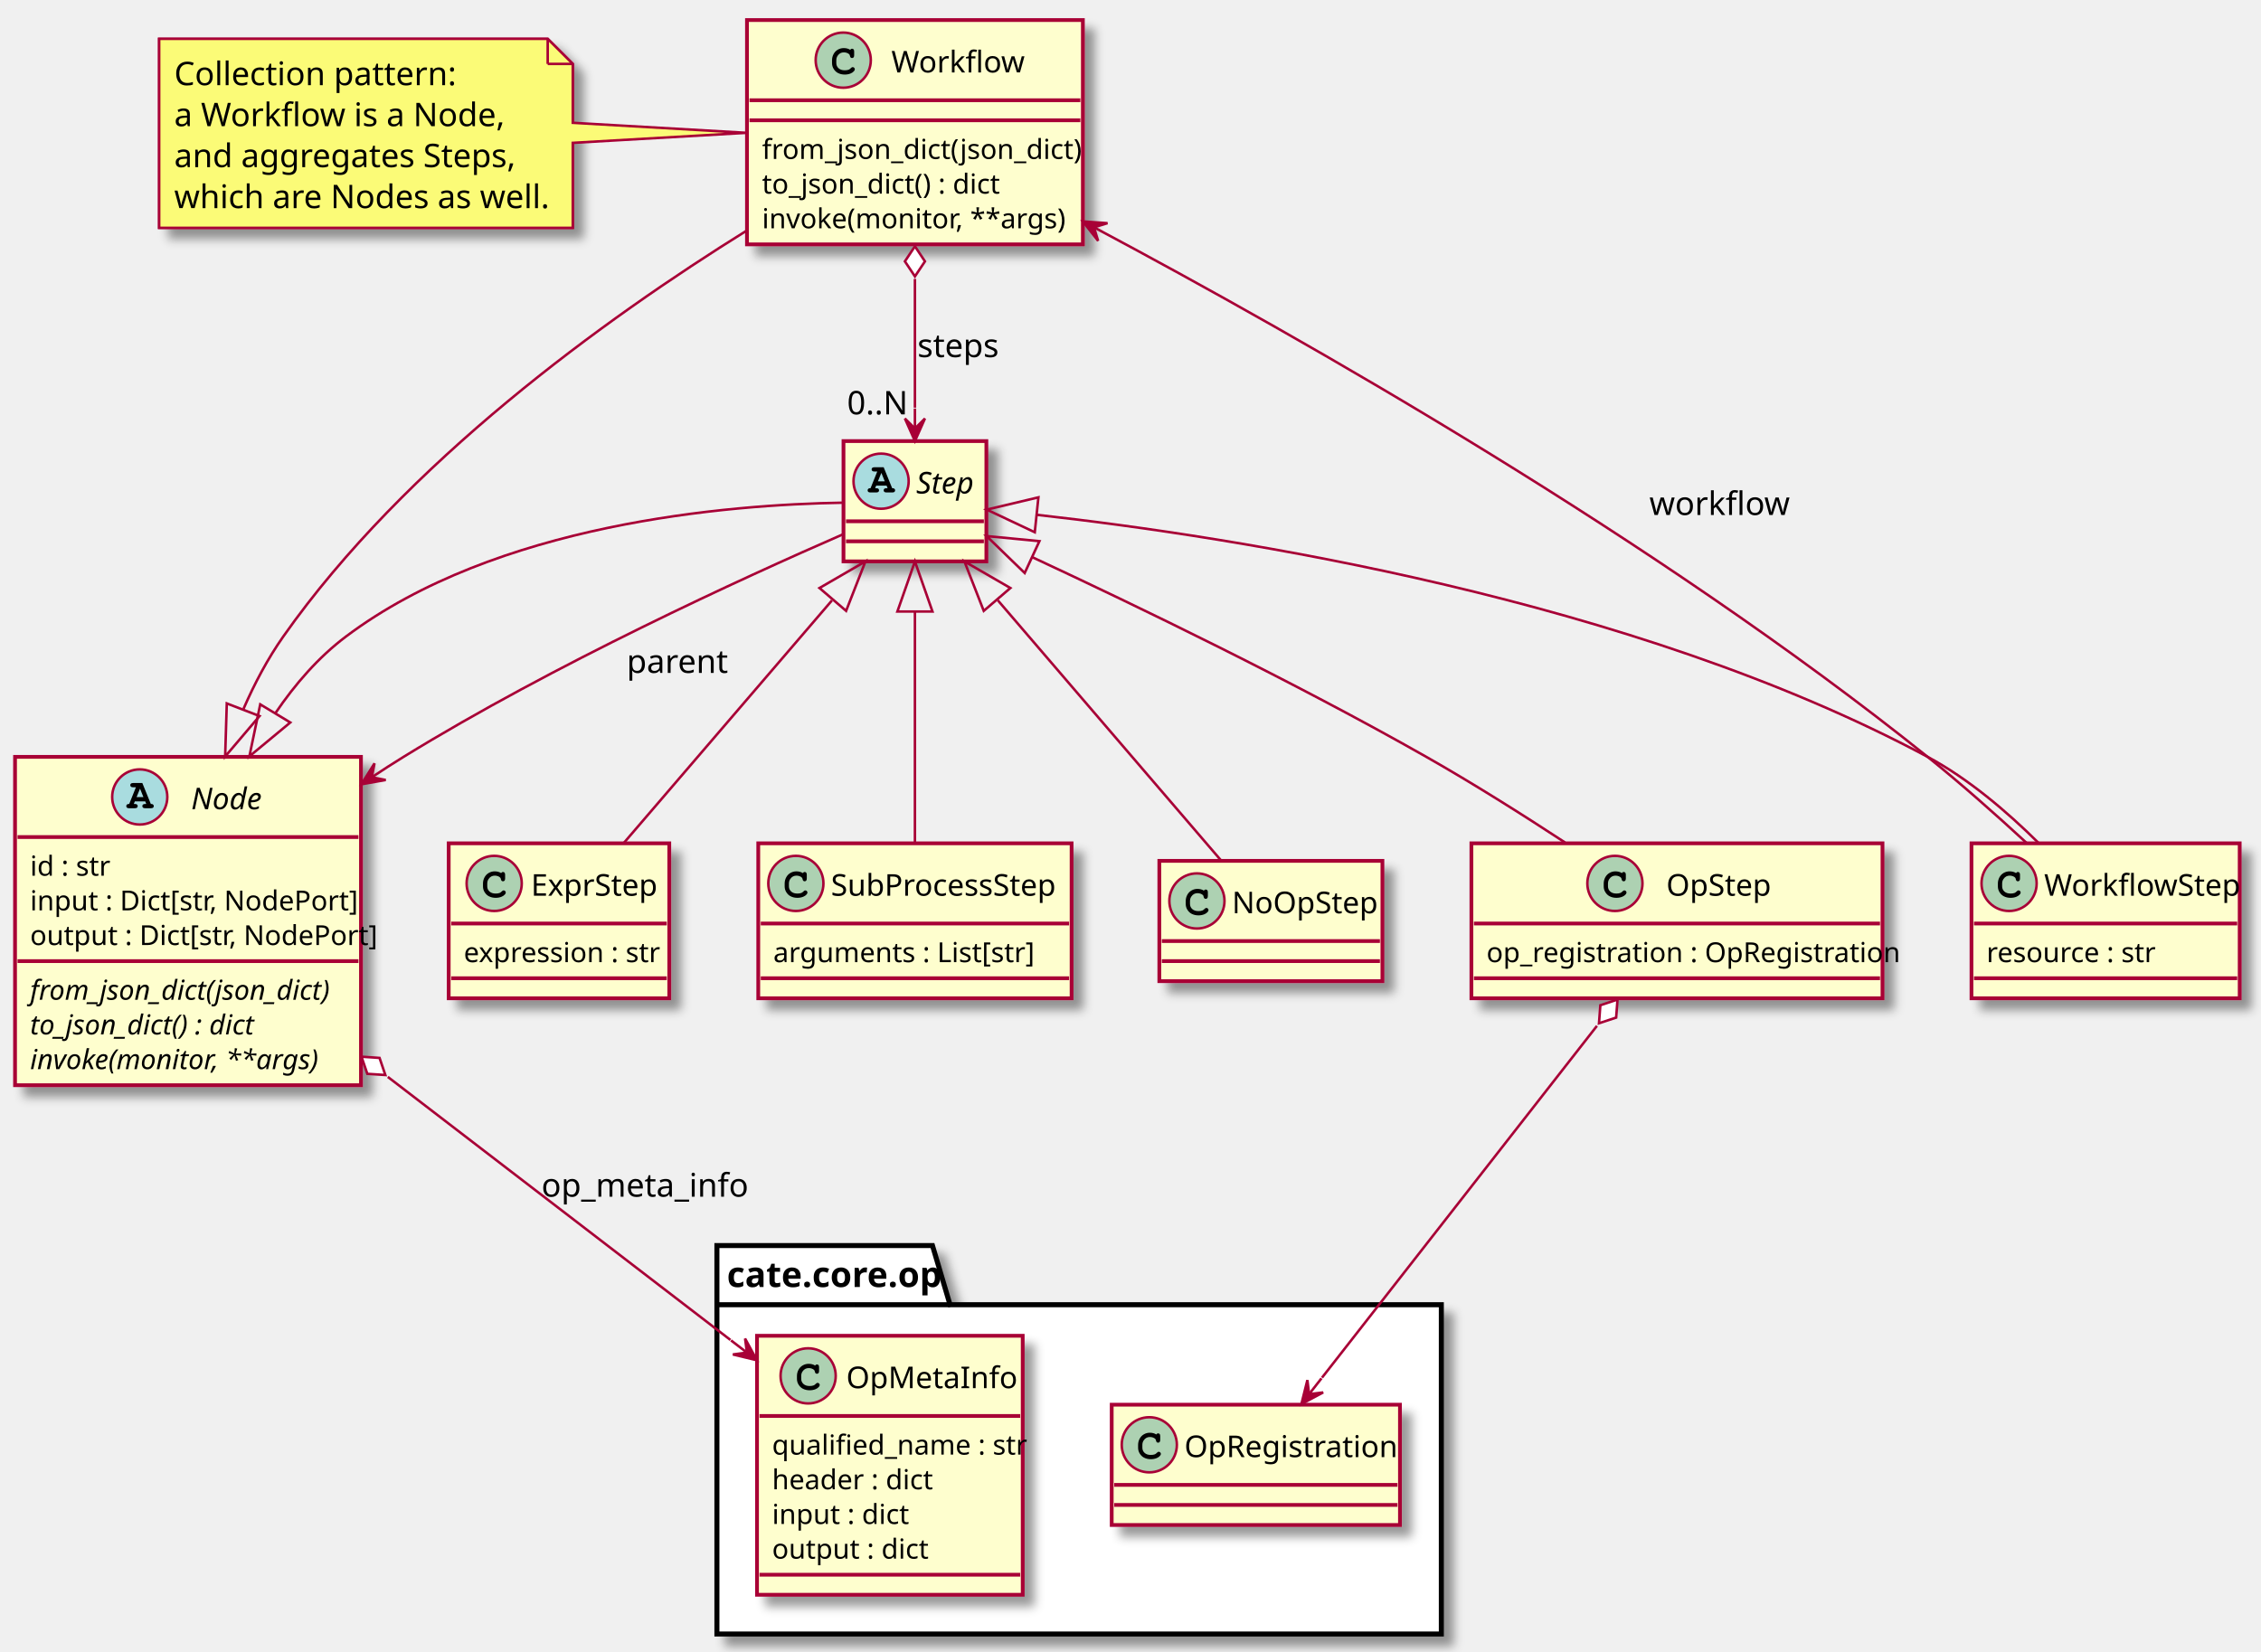
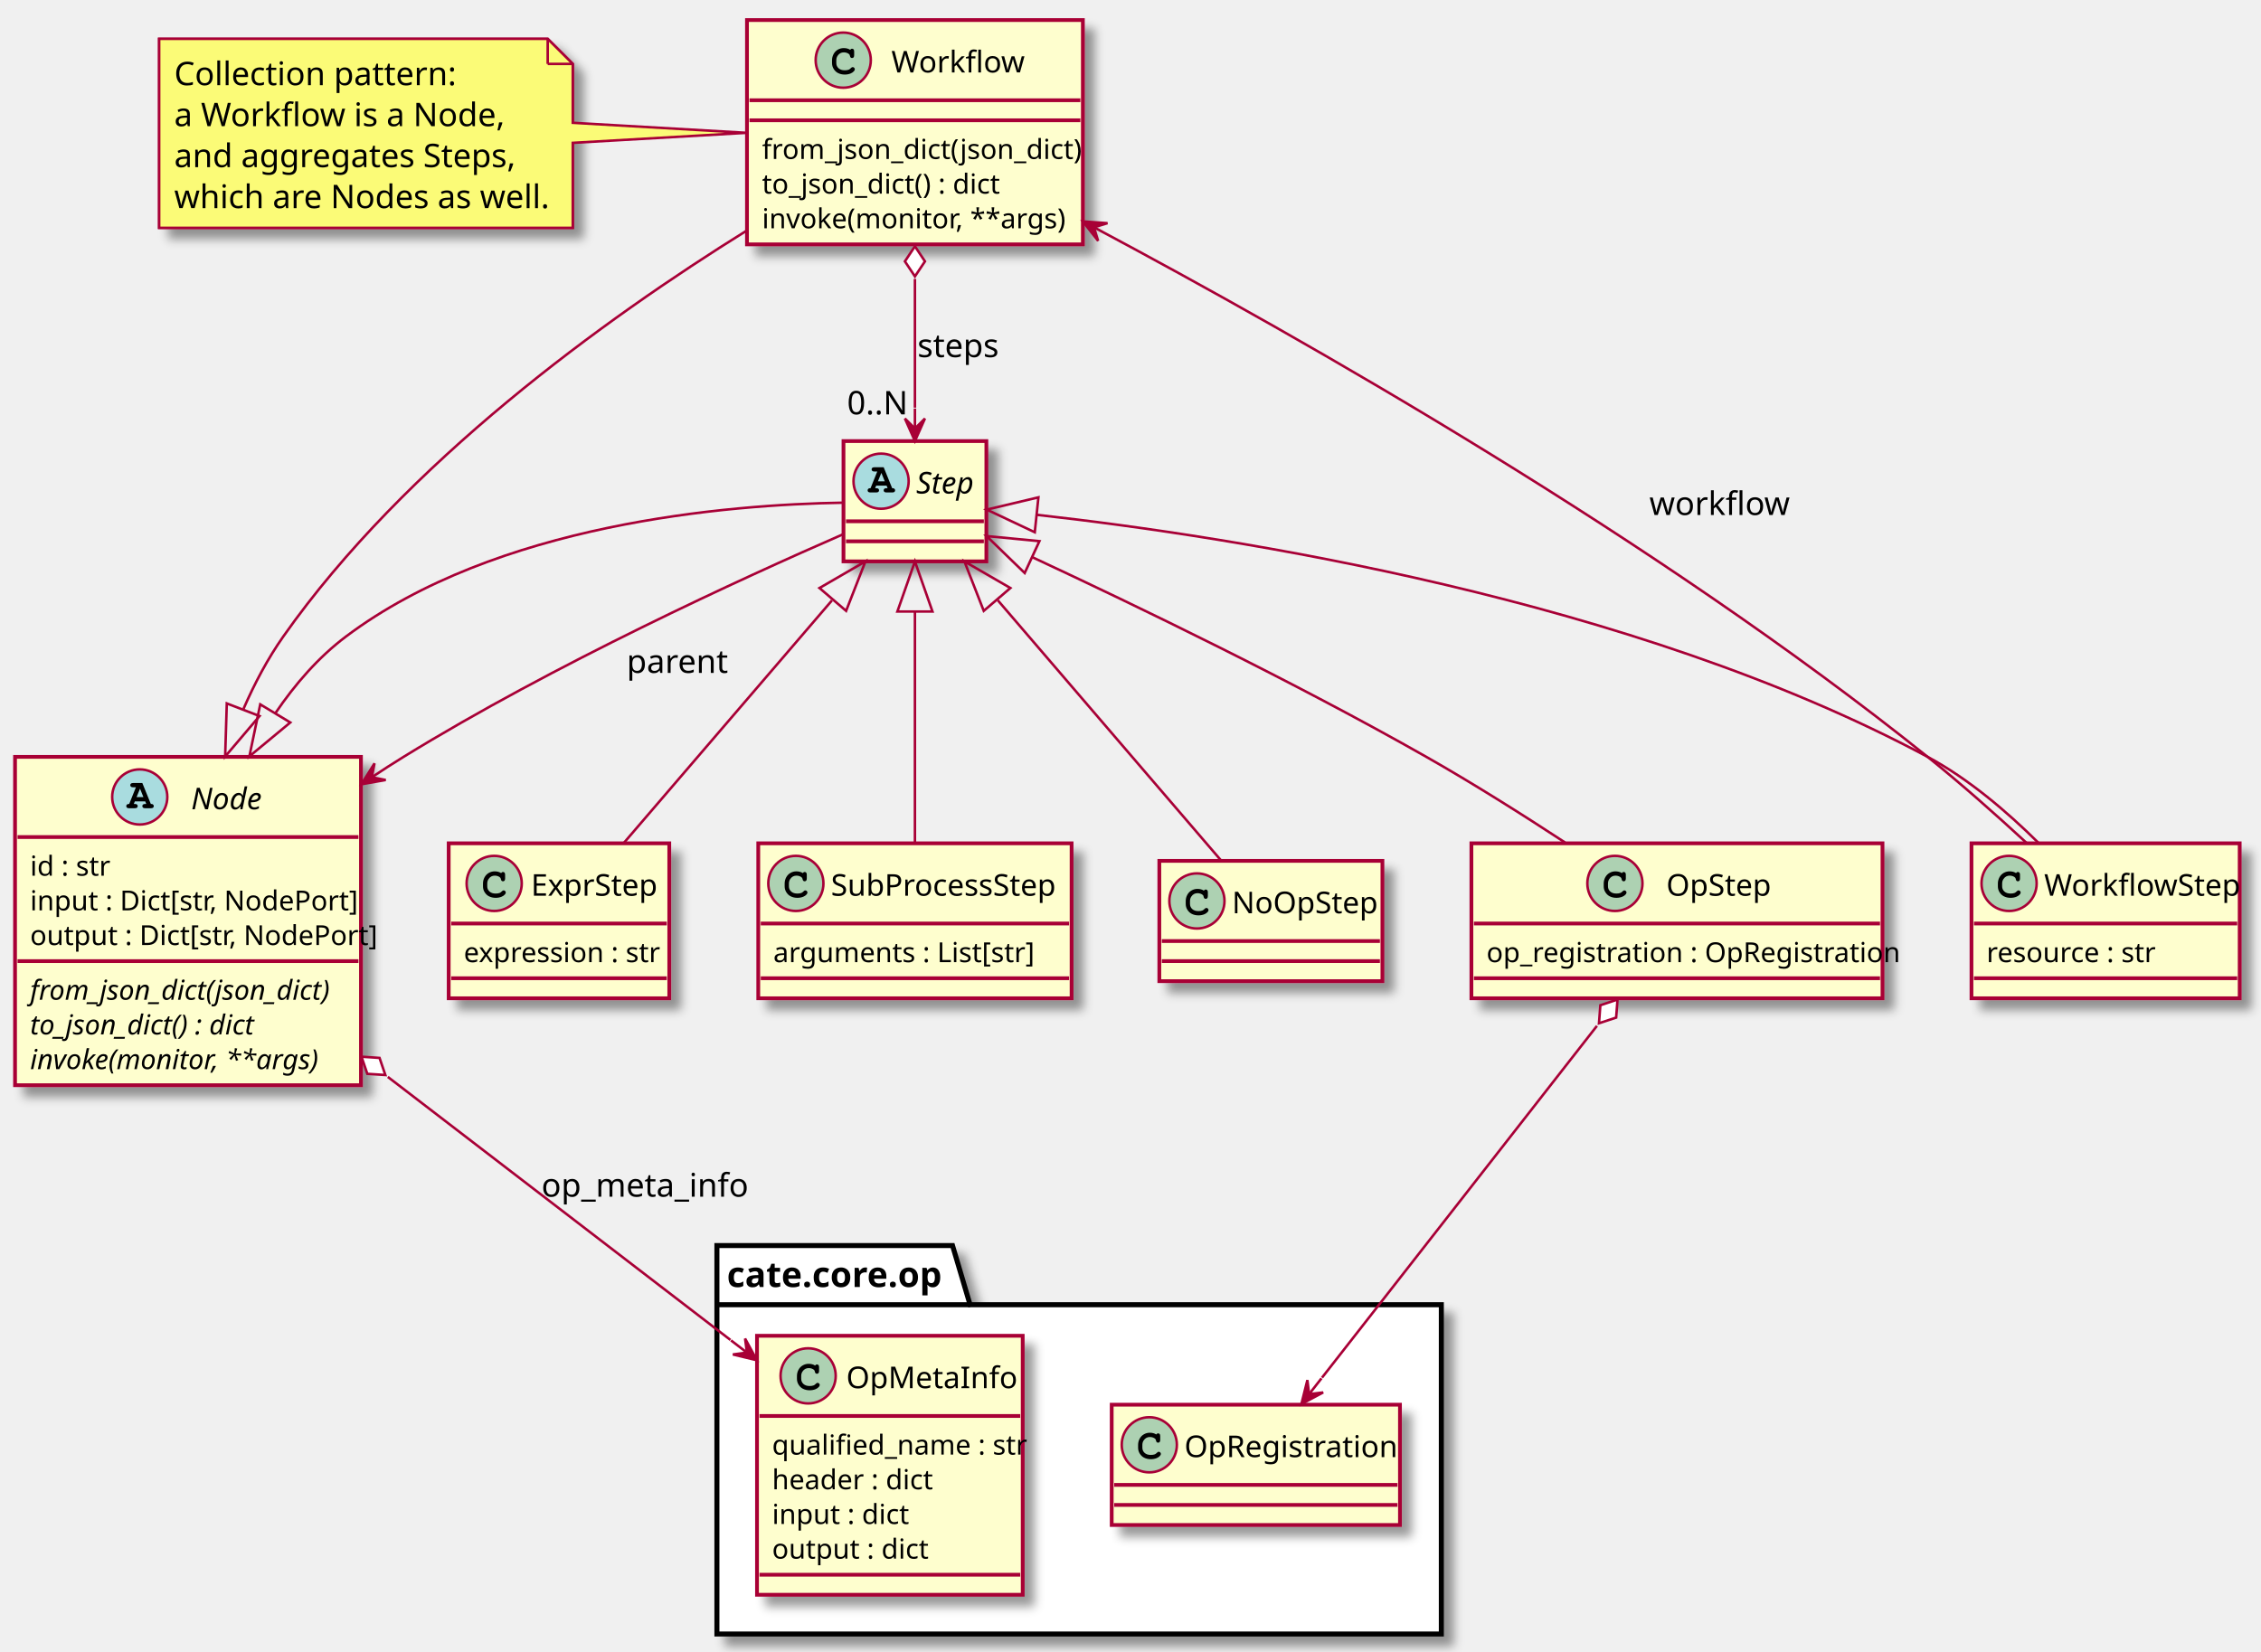
<svg xmlns="http://www.w3.org/2000/svg" height="659px" style="width:902px;height:659px;" version="1.1" viewBox="0 0 902 659" width="902px">
  <defs>
    <filter height="300%" id="f1" width="300%" x="-1" y="-1">
      <feGaussianBlur result="blurOut" stdDeviation="2.0" />
      <feColorMatrix in="blurOut" result="blurOut2" type="matrix" values="0 0 0 0 0 0 0 0 0 0 0 0 0 0 0 0 0 0 .4 0" />
      <feOffset dx="4.0" dy="4.0" in="blurOut2" result="blurOut3" />
      <feBlend in="SourceGraphic" in2="blurOut3" mode="normal" />
    </filter>
  </defs>
  <g>
-     <polygon fill="#FFFFFF" filter="url(#f1)" points="286,497,372,497,379,520.609,575,520.609,575,652,286,652,286,497" style="stroke: #000000; stroke-width: 2.0;" />
-     <line style="stroke: #000000; stroke-width: 2.0;" x1="286" x2="379" y1="520.609" y2="520.609" />
-     <text fill="#000000" font-family="sans-serif" font-size="14" font-weight="bold" lengthAdjust="spacingAndGlyphs" textLength="80" x="290" y="513.533">cate.core.op</text>
+     <polygon fill="#FFFFFF" filter="url(#f1)" points="286,497,380,497,387,520.609,575,520.609,575,652,286,652,286,497" style="stroke: #000000; stroke-width: 2.0;" />
+     <line style="stroke: #000000; stroke-width: 2.0;" x1="286" x2="387" y1="520.609" y2="520.609" />
+     <text fill="#000000" font-family="sans-serif" font-size="14" font-weight="bold" lengthAdjust="spacingAndGlyphs" textLength="88" x="290" y="513.533">cate.core.op</text>
    <rect fill="#FEFECE" filter="url(#f1)" height="103.344" style="stroke: #A80036; stroke-width: 1.5;" width="106" x="302" y="533" />
    <ellipse cx="322.4" cy="549" fill="#ADD1B2" rx="11" ry="11" style="stroke: #A80036; stroke-width: 1.0;" />
    <path d="M325.166,544.875 Q325.322,544.656 325.509,544.547 Q325.697,544.438 325.916,544.438 Q326.291,544.438 326.525,544.695 Q326.759,544.953 326.759,545.562 L326.759,547.016 Q326.759,547.625 326.525,547.891 Q326.291,548.156 325.916,548.156 Q325.572,548.156 325.369,547.953 Q325.166,547.766 325.056,547.25 Q325.009,546.891 324.822,546.703 Q324.494,546.328 323.884,546.109 Q323.275,545.891 322.65,545.891 Q321.884,545.891 321.252,546.219 Q320.619,546.547 320.127,547.297 Q319.634,548.047 319.634,549.078 L319.634,550.172 Q319.634,551.406 320.525,552.227 Q321.416,553.047 323.009,553.047 Q323.947,553.047 324.603,552.797 Q324.994,552.641 325.416,552.203 Q325.681,551.938 325.83,551.859 Q325.978,551.781 326.181,551.781 Q326.509,551.781 326.767,552.039 Q327.025,552.297 327.025,552.641 Q327.025,552.984 326.681,553.391 Q326.181,553.969 325.384,554.297 Q324.306,554.75 323.009,554.75 Q321.494,554.75 320.291,554.125 Q319.306,553.625 318.619,552.555 Q317.931,551.484 317.931,550.203 L317.931,549.047 Q317.931,547.719 318.548,546.57 Q319.166,545.422 320.259,544.805 Q321.353,544.188 322.587,544.188 Q323.322,544.188 323.97,544.352 Q324.619,544.516 325.166,544.875 Z " />
    <text fill="#000000" font-family="sans-serif" font-size="12" lengthAdjust="spacingAndGlyphs" textLength="62" x="337.6" y="553.91">OpMetaInfo</text>
    <line style="stroke: #A80036; stroke-width: 1.5;" x1="303" x2="407" y1="565" y2="565" />
    <text fill="#000000" font-family="sans-serif" font-size="11" lengthAdjust="spacingAndGlyphs" textLength="94" x="308" y="580.419">qualified_name : str</text>
    <text fill="#000000" font-family="sans-serif" font-size="11" lengthAdjust="spacingAndGlyphs" textLength="60" x="308" y="594.255">header : dict</text>
    <text fill="#000000" font-family="sans-serif" font-size="11" lengthAdjust="spacingAndGlyphs" textLength="49" x="308" y="608.091">input : dict</text>
    <text fill="#000000" font-family="sans-serif" font-size="11" lengthAdjust="spacingAndGlyphs" textLength="56" x="308" y="621.927">output : dict</text>
    <line style="stroke: #A80036; stroke-width: 1.5;" x1="303" x2="407" y1="628.344" y2="628.344" />
    <rect fill="#FEFECE" filter="url(#f1)" height="48" style="stroke: #A80036; stroke-width: 1.5;" width="115" x="443.5" y="560.5" />
    <ellipse cx="458.5" cy="576.5" fill="#ADD1B2" rx="11" ry="11" style="stroke: #A80036; stroke-width: 1.0;" />
    <path d="M461.266,572.375 Q461.422,572.156 461.609,572.047 Q461.797,571.938 462.016,571.938 Q462.391,571.938 462.625,572.195 Q462.859,572.453 462.859,573.062 L462.859,574.516 Q462.859,575.125 462.625,575.391 Q462.391,575.656 462.016,575.656 Q461.672,575.656 461.469,575.453 Q461.266,575.266 461.156,574.75 Q461.109,574.391 460.922,574.203 Q460.594,573.828 459.984,573.609 Q459.375,573.391 458.75,573.391 Q457.984,573.391 457.352,573.719 Q456.719,574.047 456.227,574.797 Q455.734,575.547 455.734,576.578 L455.734,577.672 Q455.734,578.906 456.625,579.727 Q457.516,580.547 459.109,580.547 Q460.047,580.547 460.703,580.297 Q461.094,580.141 461.516,579.703 Q461.781,579.438 461.93,579.359 Q462.078,579.281 462.281,579.281 Q462.609,579.281 462.867,579.539 Q463.125,579.797 463.125,580.141 Q463.125,580.484 462.781,580.891 Q462.281,581.469 461.484,581.797 Q460.406,582.25 459.109,582.25 Q457.594,582.25 456.391,581.625 Q455.406,581.125 454.719,580.055 Q454.031,578.984 454.031,577.703 L454.031,576.547 Q454.031,575.219 454.648,574.07 Q455.266,572.922 456.359,572.305 Q457.453,571.688 458.688,571.688 Q459.422,571.688 460.07,571.852 Q460.719,572.016 461.266,572.375 Z " />
    <text fill="#000000" font-family="sans-serif" font-size="12" lengthAdjust="spacingAndGlyphs" textLength="83" x="472.5" y="581.41">OpRegistration</text>
    <line style="stroke: #A80036; stroke-width: 1.5;" x1="444.5" x2="557.5" y1="592.5" y2="592.5" />
    <line style="stroke: #A80036; stroke-width: 1.5;" x1="444.5" x2="557.5" y1="600.5" y2="600.5" />
    <rect fill="#FEFECE" filter="url(#f1)" height="131.016" style="stroke: #A80036; stroke-width: 1.5;" width="138" x="6" y="302" />
    <ellipse cx="55.75" cy="318" fill="#A9DCDF" rx="11" ry="11" style="stroke: #A80036; stroke-width: 1.0;" />
    <path d="M57.938,319.766 L53.797,319.766 L53.375,320.797 L53.797,320.797 Q54.406,320.797 54.672,321.031 Q54.938,321.266 54.938,321.656 Q54.938,322.031 54.672,322.266 Q54.406,322.5 53.797,322.5 L51.5,322.5 Q50.891,322.5 50.633,322.266 Q50.375,322.031 50.375,321.641 Q50.375,321.266 50.648,321.023 Q50.922,320.781 51.547,320.797 L54.219,314.141 L53.109,314.141 Q52.5,314.141 52.234,313.906 Q51.969,313.672 51.969,313.281 Q51.969,312.906 52.234,312.672 Q52.5,312.438 53.109,312.438 L56.781,312.438 L60.172,320.797 Q60.766,320.797 60.953,320.938 Q61.344,321.203 61.344,321.656 Q61.344,322.031 61.086,322.266 Q60.828,322.5 60.219,322.5 L57.922,322.5 Q57.312,322.5 57.047,322.266 Q56.781,322.031 56.781,321.641 Q56.781,321.266 57.047,321.031 Q57.312,320.797 57.922,320.797 L58.344,320.797 L57.938,319.766 Z M57.219,318.062 L55.859,314.688 L54.484,318.062 L57.219,318.062 Z " />
    <text fill="#000000" font-family="sans-serif" font-size="12" font-style="italic" lengthAdjust="spacingAndGlyphs" textLength="30" x="76.25" y="322.91">Node</text>
    <line style="stroke: #A80036; stroke-width: 1.5;" x1="7" x2="143" y1="334" y2="334" />
    <text fill="#000000" font-family="sans-serif" font-size="11" lengthAdjust="spacingAndGlyphs" textLength="30" x="12" y="349.419">id : str</text>
    <text fill="#000000" font-family="sans-serif" font-size="11" lengthAdjust="spacingAndGlyphs" textLength="119" x="12" y="363.255">input : Dict[str, NodePort]</text>
    <text fill="#000000" font-family="sans-serif" font-size="11" lengthAdjust="spacingAndGlyphs" textLength="126" x="12" y="377.091">output : Dict[str, NodePort]</text>
    <line style="stroke: #A80036; stroke-width: 1.5;" x1="7" x2="143" y1="383.508" y2="383.508" />
    <text fill="#000000" font-family="sans-serif" font-size="11" font-style="italic" lengthAdjust="spacingAndGlyphs" textLength="126" x="12" y="398.927">from_json_dict(json_dict)</text>
    <text fill="#000000" font-family="sans-serif" font-size="11" font-style="italic" lengthAdjust="spacingAndGlyphs" textLength="95" x="12" y="412.763">to_json_dict() : dict</text>
    <text fill="#000000" font-family="sans-serif" font-size="11" font-style="italic" lengthAdjust="spacingAndGlyphs" textLength="113" x="12" y="426.599">invoke(monitor, **args)</text>
    <rect fill="#FEFECE" filter="url(#f1)" height="89.508" style="stroke: #A80036; stroke-width: 1.5;" width="134" x="298" y="8" />
    <ellipse cx="336.4" cy="24" fill="#ADD1B2" rx="11" ry="11" style="stroke: #A80036; stroke-width: 1.0;" />
    <path d="M339.166,19.875 Q339.322,19.656 339.509,19.547 Q339.697,19.438 339.916,19.438 Q340.291,19.438 340.525,19.695 Q340.759,19.953 340.759,20.562 L340.759,22.016 Q340.759,22.625 340.525,22.891 Q340.291,23.156 339.916,23.156 Q339.572,23.156 339.369,22.953 Q339.166,22.766 339.056,22.25 Q339.009,21.891 338.822,21.703 Q338.494,21.328 337.884,21.109 Q337.275,20.891 336.65,20.891 Q335.884,20.891 335.252,21.219 Q334.619,21.547 334.127,22.297 Q333.634,23.047 333.634,24.078 L333.634,25.172 Q333.634,26.406 334.525,27.227 Q335.416,28.047 337.009,28.047 Q337.947,28.047 338.603,27.797 Q338.994,27.641 339.416,27.203 Q339.681,26.938 339.83,26.859 Q339.978,26.781 340.181,26.781 Q340.509,26.781 340.767,27.039 Q341.025,27.297 341.025,27.641 Q341.025,27.984 340.681,28.391 Q340.181,28.969 339.384,29.297 Q338.306,29.75 337.009,29.75 Q335.494,29.75 334.291,29.125 Q333.306,28.625 332.619,27.555 Q331.931,26.484 331.931,25.203 L331.931,24.047 Q331.931,22.719 332.548,21.57 Q333.166,20.422 334.259,19.805 Q335.353,19.188 336.587,19.188 Q337.322,19.188 337.97,19.352 Q338.619,19.516 339.166,19.875 Z " />
    <text fill="#000000" font-family="sans-serif" font-size="12" lengthAdjust="spacingAndGlyphs" textLength="50" x="355.6" y="28.91">Workflow</text>
    <line style="stroke: #A80036; stroke-width: 1.5;" x1="299" x2="431" y1="40" y2="40" />
    <line style="stroke: #A80036; stroke-width: 1.5;" x1="299" x2="431" y1="48" y2="48" />
    <text fill="#000000" font-family="sans-serif" font-size="11" lengthAdjust="spacingAndGlyphs" textLength="122" x="304" y="63.419">from_json_dict(json_dict)</text>
    <text fill="#000000" font-family="sans-serif" font-size="11" lengthAdjust="spacingAndGlyphs" textLength="92" x="304" y="77.255">to_json_dict() : dict</text>
    <text fill="#000000" font-family="sans-serif" font-size="11" lengthAdjust="spacingAndGlyphs" textLength="110" x="304" y="91.091">invoke(monitor, **args)</text>
    <rect fill="#FEFECE" filter="url(#f1)" height="48" style="stroke: #A80036; stroke-width: 1.5;" width="57" x="336.5" y="176" />
    <ellipse cx="351.5" cy="192" fill="#A9DCDF" rx="11" ry="11" style="stroke: #A80036; stroke-width: 1.0;" />
    <path d="M353.688,193.766 L349.547,193.766 L349.125,194.797 L349.547,194.797 Q350.156,194.797 350.422,195.031 Q350.688,195.266 350.688,195.656 Q350.688,196.031 350.422,196.266 Q350.156,196.5 349.547,196.5 L347.25,196.5 Q346.641,196.5 346.383,196.266 Q346.125,196.031 346.125,195.641 Q346.125,195.266 346.398,195.023 Q346.672,194.781 347.297,194.797 L349.969,188.141 L348.859,188.141 Q348.25,188.141 347.984,187.906 Q347.719,187.672 347.719,187.281 Q347.719,186.906 347.984,186.672 Q348.25,186.438 348.859,186.438 L352.531,186.438 L355.922,194.797 Q356.516,194.797 356.703,194.938 Q357.094,195.203 357.094,195.656 Q357.094,196.031 356.836,196.266 Q356.578,196.5 355.969,196.5 L353.672,196.5 Q353.062,196.5 352.797,196.266 Q352.531,196.031 352.531,195.641 Q352.531,195.266 352.797,195.031 Q353.062,194.797 353.672,194.797 L354.094,194.797 L353.688,193.766 Z M352.969,192.062 L351.609,188.688 L350.234,192.062 L352.969,192.062 Z " />
    <text fill="#000000" font-family="sans-serif" font-size="12" font-style="italic" lengthAdjust="spacingAndGlyphs" textLength="25" x="365.5" y="196.91">Step</text>
    <line style="stroke: #A80036; stroke-width: 1.5;" x1="337.5" x2="392.5" y1="208" y2="208" />
    <line style="stroke: #A80036; stroke-width: 1.5;" x1="337.5" x2="392.5" y1="216" y2="216" />
    <rect fill="#FEFECE" filter="url(#f1)" height="61.836" style="stroke: #A80036; stroke-width: 1.5;" width="107" x="786.5" y="336.5" />
    <ellipse cx="801.5" cy="352.5" fill="#ADD1B2" rx="11" ry="11" style="stroke: #A80036; stroke-width: 1.0;" />
    <path d="M804.266,348.375 Q804.422,348.156 804.609,348.047 Q804.797,347.938 805.016,347.938 Q805.391,347.938 805.625,348.195 Q805.859,348.453 805.859,349.062 L805.859,350.516 Q805.859,351.125 805.625,351.391 Q805.391,351.656 805.016,351.656 Q804.672,351.656 804.469,351.453 Q804.266,351.266 804.156,350.75 Q804.109,350.391 803.922,350.203 Q803.594,349.828 802.984,349.609 Q802.375,349.391 801.75,349.391 Q800.984,349.391 800.352,349.719 Q799.719,350.047 799.227,350.797 Q798.734,351.547 798.734,352.578 L798.734,353.672 Q798.734,354.906 799.625,355.727 Q800.516,356.547 802.109,356.547 Q803.047,356.547 803.703,356.297 Q804.094,356.141 804.516,355.703 Q804.781,355.438 804.93,355.359 Q805.078,355.281 805.281,355.281 Q805.609,355.281 805.867,355.539 Q806.125,355.797 806.125,356.141 Q806.125,356.484 805.781,356.891 Q805.281,357.469 804.484,357.797 Q803.406,358.25 802.109,358.25 Q800.594,358.25 799.391,357.625 Q798.406,357.125 797.719,356.055 Q797.031,354.984 797.031,353.703 L797.031,352.547 Q797.031,351.219 797.648,350.07 Q798.266,348.922 799.359,348.305 Q800.453,347.688 801.688,347.688 Q802.422,347.688 803.07,347.852 Q803.719,348.016 804.266,348.375 Z " />
    <text fill="#000000" font-family="sans-serif" font-size="12" lengthAdjust="spacingAndGlyphs" textLength="75" x="815.5" y="357.41">WorkflowStep</text>
    <line style="stroke: #A80036; stroke-width: 1.5;" x1="787.5" x2="892.5" y1="368.5" y2="368.5" />
    <text fill="#000000" font-family="sans-serif" font-size="11" lengthAdjust="spacingAndGlyphs" textLength="66" x="792.5" y="383.919">resource : str</text>
    <line style="stroke: #A80036; stroke-width: 1.5;" x1="787.5" x2="892.5" y1="390.336" y2="390.336" />
    <rect fill="#FEFECE" filter="url(#f1)" height="61.836" style="stroke: #A80036; stroke-width: 1.5;" width="164" x="587" y="336.5" />
    <ellipse cx="644.25" cy="352.5" fill="#ADD1B2" rx="11" ry="11" style="stroke: #A80036; stroke-width: 1.0;" />
    <path d="M647.016,348.375 Q647.172,348.156 647.359,348.047 Q647.547,347.938 647.766,347.938 Q648.141,347.938 648.375,348.195 Q648.609,348.453 648.609,349.062 L648.609,350.516 Q648.609,351.125 648.375,351.391 Q648.141,351.656 647.766,351.656 Q647.422,351.656 647.219,351.453 Q647.016,351.266 646.906,350.75 Q646.859,350.391 646.672,350.203 Q646.344,349.828 645.734,349.609 Q645.125,349.391 644.5,349.391 Q643.734,349.391 643.102,349.719 Q642.469,350.047 641.977,350.797 Q641.484,351.547 641.484,352.578 L641.484,353.672 Q641.484,354.906 642.375,355.727 Q643.266,356.547 644.859,356.547 Q645.797,356.547 646.453,356.297 Q646.844,356.141 647.266,355.703 Q647.531,355.438 647.68,355.359 Q647.828,355.281 648.031,355.281 Q648.359,355.281 648.617,355.539 Q648.875,355.797 648.875,356.141 Q648.875,356.484 648.531,356.891 Q648.031,357.469 647.234,357.797 Q646.156,358.25 644.859,358.25 Q643.344,358.25 642.141,357.625 Q641.156,357.125 640.469,356.055 Q639.781,354.984 639.781,353.703 L639.781,352.547 Q639.781,351.219 640.398,350.07 Q641.016,348.922 642.109,348.305 Q643.203,347.688 644.438,347.688 Q645.172,347.688 645.82,347.852 Q646.469,348.016 647.016,348.375 Z " />
    <text fill="#000000" font-family="sans-serif" font-size="12" lengthAdjust="spacingAndGlyphs" textLength="41" x="664.75" y="357.41">OpStep</text>
    <line style="stroke: #A80036; stroke-width: 1.5;" x1="588" x2="750" y1="368.5" y2="368.5" />
    <text fill="#000000" font-family="sans-serif" font-size="11" lengthAdjust="spacingAndGlyphs" textLength="152" x="593" y="383.919">op_registration : OpRegistration</text>
    <line style="stroke: #A80036; stroke-width: 1.5;" x1="588" x2="750" y1="390.336" y2="390.336" />
    <rect fill="#FEFECE" filter="url(#f1)" height="61.836" style="stroke: #A80036; stroke-width: 1.5;" width="88" x="179" y="336.5" />
    <ellipse cx="197.15" cy="352.5" fill="#ADD1B2" rx="11" ry="11" style="stroke: #A80036; stroke-width: 1.0;" />
    <path d="M199.916,348.375 Q200.072,348.156 200.259,348.047 Q200.447,347.938 200.666,347.938 Q201.041,347.938 201.275,348.195 Q201.509,348.453 201.509,349.062 L201.509,350.516 Q201.509,351.125 201.275,351.391 Q201.041,351.656 200.666,351.656 Q200.322,351.656 200.119,351.453 Q199.916,351.266 199.806,350.75 Q199.759,350.391 199.572,350.203 Q199.244,349.828 198.634,349.609 Q198.025,349.391 197.4,349.391 Q196.634,349.391 196.002,349.719 Q195.369,350.047 194.877,350.797 Q194.384,351.547 194.384,352.578 L194.384,353.672 Q194.384,354.906 195.275,355.727 Q196.166,356.547 197.759,356.547 Q198.697,356.547 199.353,356.297 Q199.744,356.141 200.166,355.703 Q200.431,355.438 200.58,355.359 Q200.728,355.281 200.931,355.281 Q201.259,355.281 201.517,355.539 Q201.775,355.797 201.775,356.141 Q201.775,356.484 201.431,356.891 Q200.931,357.469 200.134,357.797 Q199.056,358.25 197.759,358.25 Q196.244,358.25 195.041,357.625 Q194.056,357.125 193.369,356.055 Q192.681,354.984 192.681,353.703 L192.681,352.547 Q192.681,351.219 193.298,350.07 Q193.916,348.922 195.009,348.305 Q196.103,347.688 197.338,347.688 Q198.072,347.688 198.72,347.852 Q199.369,348.016 199.916,348.375 Z " />
    <text fill="#000000" font-family="sans-serif" font-size="12" lengthAdjust="spacingAndGlyphs" textLength="49" x="211.85" y="357.41">ExprStep</text>
    <line style="stroke: #A80036; stroke-width: 1.5;" x1="180" x2="266" y1="368.5" y2="368.5" />
    <text fill="#000000" font-family="sans-serif" font-size="11" lengthAdjust="spacingAndGlyphs" textLength="76" x="185" y="383.919">expression : str</text>
    <line style="stroke: #A80036; stroke-width: 1.5;" x1="180" x2="266" y1="390.336" y2="390.336" />
    <rect fill="#FEFECE" filter="url(#f1)" height="61.836" style="stroke: #A80036; stroke-width: 1.5;" width="125" x="302.5" y="336.5" />
    <ellipse cx="317.5" cy="352.5" fill="#ADD1B2" rx="11" ry="11" style="stroke: #A80036; stroke-width: 1.0;" />
    <path d="M320.266,348.375 Q320.422,348.156 320.609,348.047 Q320.797,347.938 321.016,347.938 Q321.391,347.938 321.625,348.195 Q321.859,348.453 321.859,349.062 L321.859,350.516 Q321.859,351.125 321.625,351.391 Q321.391,351.656 321.016,351.656 Q320.672,351.656 320.469,351.453 Q320.266,351.266 320.156,350.75 Q320.109,350.391 319.922,350.203 Q319.594,349.828 318.984,349.609 Q318.375,349.391 317.75,349.391 Q316.984,349.391 316.352,349.719 Q315.719,350.047 315.227,350.797 Q314.734,351.547 314.734,352.578 L314.734,353.672 Q314.734,354.906 315.625,355.727 Q316.516,356.547 318.109,356.547 Q319.047,356.547 319.703,356.297 Q320.094,356.141 320.516,355.703 Q320.781,355.438 320.93,355.359 Q321.078,355.281 321.281,355.281 Q321.609,355.281 321.867,355.539 Q322.125,355.797 322.125,356.141 Q322.125,356.484 321.781,356.891 Q321.281,357.469 320.484,357.797 Q319.406,358.25 318.109,358.25 Q316.594,358.25 315.391,357.625 Q314.406,357.125 313.719,356.055 Q313.031,354.984 313.031,353.703 L313.031,352.547 Q313.031,351.219 313.648,350.07 Q314.266,348.922 315.359,348.305 Q316.453,347.688 317.688,347.688 Q318.422,347.688 319.07,347.852 Q319.719,348.016 320.266,348.375 Z " />
    <text fill="#000000" font-family="sans-serif" font-size="12" lengthAdjust="spacingAndGlyphs" textLength="93" x="331.5" y="357.41">SubProcessStep</text>
    <line style="stroke: #A80036; stroke-width: 1.5;" x1="303.5" x2="426.5" y1="368.5" y2="368.5" />
    <text fill="#000000" font-family="sans-serif" font-size="11" lengthAdjust="spacingAndGlyphs" textLength="96" x="308.5" y="383.919">arguments : List[str]</text>
    <line style="stroke: #A80036; stroke-width: 1.5;" x1="303.5" x2="426.5" y1="390.336" y2="390.336" />
    <rect fill="#FEFECE" filter="url(#f1)" height="48" style="stroke: #A80036; stroke-width: 1.5;" width="89" x="462.5" y="343.5" />
    <ellipse cx="477.5" cy="359.5" fill="#ADD1B2" rx="11" ry="11" style="stroke: #A80036; stroke-width: 1.0;" />
    <path d="M480.266,355.375 Q480.422,355.156 480.609,355.047 Q480.797,354.938 481.016,354.938 Q481.391,354.938 481.625,355.195 Q481.859,355.453 481.859,356.062 L481.859,357.516 Q481.859,358.125 481.625,358.391 Q481.391,358.656 481.016,358.656 Q480.672,358.656 480.469,358.453 Q480.266,358.266 480.156,357.75 Q480.109,357.391 479.922,357.203 Q479.594,356.828 478.984,356.609 Q478.375,356.391 477.75,356.391 Q476.984,356.391 476.352,356.719 Q475.719,357.047 475.227,357.797 Q474.734,358.547 474.734,359.578 L474.734,360.672 Q474.734,361.906 475.625,362.727 Q476.516,363.547 478.109,363.547 Q479.047,363.547 479.703,363.297 Q480.094,363.141 480.516,362.703 Q480.781,362.438 480.93,362.359 Q481.078,362.281 481.281,362.281 Q481.609,362.281 481.867,362.539 Q482.125,362.797 482.125,363.141 Q482.125,363.484 481.781,363.891 Q481.281,364.469 480.484,364.797 Q479.406,365.25 478.109,365.25 Q476.594,365.25 475.391,364.625 Q474.406,364.125 473.719,363.055 Q473.031,361.984 473.031,360.703 L473.031,359.547 Q473.031,358.219 473.648,357.07 Q474.266,355.922 475.359,355.305 Q476.453,354.688 477.688,354.688 Q478.422,354.688 479.07,354.852 Q479.719,355.016 480.266,355.375 Z " />
    <text fill="#000000" font-family="sans-serif" font-size="12" lengthAdjust="spacingAndGlyphs" textLength="57" x="491.5" y="364.41">NoOpStep</text>
    <line style="stroke: #A80036; stroke-width: 1.5;" x1="463.5" x2="550.5" y1="375.5" y2="375.5" />
    <line style="stroke: #A80036; stroke-width: 1.5;" x1="463.5" x2="550.5" y1="383.5" y2="383.5" />
    <polygon fill="#FBFB77" filter="url(#f1)" points="63.5,15.5,63.5,90.906,228.5,90.906,228.5,25.5,218.5,15.5,63.5,15.5" style="stroke: #A80036; stroke-width: 1.0;" />
    <polygon fill="#FBFB77" points="63.5,15.5,63.5,90.906,228.5,90.906,228.5,57,297.842,53,228.5,49,228.5,25.5,218.5,15.5,63.5,15.5" style="stroke: #A80036; stroke-width: 1.0;" />
    <line style="stroke: #A80036; stroke-width: 1.0;" x1="218.5" x2="218.5" y1="15.5" y2="25.5" />
    <line style="stroke: #A80036; stroke-width: 1.0;" x1="228.5" x2="218.5" y1="25.5" y2="25.5" />
    <text fill="#000000" font-family="sans-serif" font-size="13" lengthAdjust="spacingAndGlyphs" textLength="105" x="69.5" y="33.995">Collection pattern:</text>
    <text fill="#000000" font-family="sans-serif" font-size="13" lengthAdjust="spacingAndGlyphs" textLength="127" x="69.5" y="50.347">a Workflow is a Node,</text>
    <text fill="#000000" font-family="sans-serif" font-size="13" lengthAdjust="spacingAndGlyphs" textLength="131" x="69.5" y="66.698">and aggregates Steps,</text>
    <text fill="#000000" font-family="sans-serif" font-size="13" lengthAdjust="spacingAndGlyphs" textLength="144" x="69.5" y="83.05">which are Nodes as well.</text>
    <path d="M97.148,282.834 C101.574,272.675 106.816,262.795 113,254 C161.753,184.666 241.255,127.255 297.92,91.994 " fill="none" style="stroke: #A80036; stroke-width: 1.0;" />
    <polygon fill="none" points="103.54,285.715,89.822,301.865,90.474,280.686,103.54,285.715" style="stroke: #A80036; stroke-width: 1.0;" />
    <path d="M109.924,284.485 C117.755,272.941 127.062,262.227 138,254 C197.997,208.877 290.233,201.319 336.485,200.578 " fill="none" style="stroke: #A80036; stroke-width: 1.0;" />
    <polygon fill="none" points="115.808,288.283,99.489,301.799,103.817,281.056,115.808,288.283" style="stroke: #A80036; stroke-width: 1.0;" />
    <path d="M336.411,213.148 C296.134,230.706 220.912,265.135 161,302 C156.828,304.567 152.607,307.286 148.391,310.099 " fill="none" style="stroke: #A80036; stroke-width: 1.0;" />
    <polygon fill="#A80036" points="144.179,312.941,153.877,311.224,148.324,310.145,149.403,304.592,144.179,312.941" style="stroke: #A80036; stroke-width: 1.0;" />
    <text fill="#000000" font-family="sans-serif" font-size="13" lengthAdjust="spacingAndGlyphs" textLength="36" x="250" y="268.495">parent</text>
    <path d="M413.65,205.425 C492.434,214.233 651.002,238.876 769,302 C785.299,310.72 800.812,324.004 813.157,336.255 " fill="none" style="stroke: #A80036; stroke-width: 1.0;" />
    <polygon fill="none" points="412.812,212.375,393.645,203.341,414.262,198.451,412.812,212.375" style="stroke: #A80036; stroke-width: 1.0;" />
    <path d="M411.77,222.309 C453.629,241.813 516.336,272.106 569,302 C587.505,312.504 607.308,324.997 624.368,336.178 " fill="none" style="stroke: #A80036; stroke-width: 1.0;" />
    <polygon fill="none" points="408.791,228.643,393.573,213.898,414.665,215.935,408.791,228.643" style="stroke: #A80036; stroke-width: 1.0;" />
    <path d="M331.899,239.579 C306.572,269.097 272.143,309.224 248.828,336.397 " fill="none" style="stroke: #A80036; stroke-width: 1.0;" />
    <polygon fill="none" points="326.92,234.633,345.256,224.012,337.545,243.749,326.92,234.633" style="stroke: #A80036; stroke-width: 1.0;" />
    <path d="M365,244.19 C365,273.169 365,310.614 365,336.397 " fill="none" style="stroke: #A80036; stroke-width: 1.0;" />
    <polygon fill="none" points="358,244.012,365,224.012,372,244.012,358,244.012" style="stroke: #A80036; stroke-width: 1.0;" />
    <path d="M398.058,239.529 C425.673,271.714 464.13,316.536 487.195,343.417 " fill="none" style="stroke: #A80036; stroke-width: 1.0;" />
    <polygon fill="none" points="392.455,243.749,384.744,224.012,403.08,234.633,392.455,243.749" style="stroke: #A80036; stroke-width: 1.0;" />
    <path d="M808.57,336.423 C796.487,325.271 782.38,312.733 769,302 C660.837,215.235 520.053,135.255 436.438,90.712 " fill="none" style="stroke: #A80036; stroke-width: 1.0;" />
    <polygon fill="#A80036" points="432.005,88.356,438.074,96.113,436.42,90.703,441.829,89.049,432.005,88.356" style="stroke: #A80036; stroke-width: 1.0;" />
    <text fill="#000000" font-family="sans-serif" font-size="13" lengthAdjust="spacingAndGlyphs" textLength="49" x="658" y="205.495">workflow</text>
    <path d="M637.079,409.352 C605.296,450.026 557.084,511.725 527.395,549.721 " fill="none" style="stroke: #A80036; stroke-width: 1.0;" />
    <polygon fill="#A80036" points="519.178,560.237,527.871,555.608,522.256,556.297,521.567,550.682,519.178,560.237" style="stroke: #A80036; stroke-width: 1.0;" />
    <line style="stroke: #A80036; stroke-width: 1.0;" x1="522.256" x2="527.183" y1="556.297" y2="549.992" />
    <polygon fill="#FFFFFF" points="645.286,398.848,638.44,401.113,637.898,408.304,644.744,406.039,645.286,398.848" style="stroke: #A80036; stroke-width: 1.0;" />
    <path d="M154.714,429.709 C198.031,462.97 250.866,503.54 291.392,534.658 " fill="none" style="stroke: #A80036; stroke-width: 1.0;" />
    <polygon fill="#A80036" points="301.946,542.762,297.244,534.108,297.98,539.717,292.372,540.453,301.946,542.762" style="stroke: #A80036; stroke-width: 1.0;" />
    <line style="stroke: #A80036; stroke-width: 1.0;" x1="297.98" x2="291.635" y1="539.717" y2="534.845" />
    <polygon fill="#FFFFFF" points="144.214,421.646,146.536,428.473,153.731,428.955,151.409,422.128,144.214,421.646" style="stroke: #A80036; stroke-width: 1.0;" />
    <text fill="#000000" font-family="sans-serif" font-size="13" lengthAdjust="spacingAndGlyphs" textLength="77" x="216" y="477.495">op_meta_info</text>
    <path d="M365,111.298 C365,128.612 365,147.137 365,162.68 " fill="none" style="stroke: #A80036; stroke-width: 1.0;" />
    <polygon fill="#A80036" points="365,175.994,369,166.994,365,170.994,361,166.994,365,175.994" style="stroke: #A80036; stroke-width: 1.0;" />
    <line style="stroke: #A80036; stroke-width: 1.0;" x1="365" x2="365" y1="170.994" y2="162.994" />
    <polygon fill="#FFFFFF" points="365,98.293,361,104.293,365,110.293,369,104.293,365,98.293" style="stroke: #A80036; stroke-width: 1.0;" />
    <text fill="#000000" font-family="sans-serif" font-size="13" lengthAdjust="spacingAndGlyphs" textLength="32" x="366" y="142.495">steps</text>
    <text fill="#000000" font-family="sans-serif" font-size="13" lengthAdjust="spacingAndGlyphs" textLength="24" x="337.925" y="165.333">0..N</text>
  </g>
</svg>
